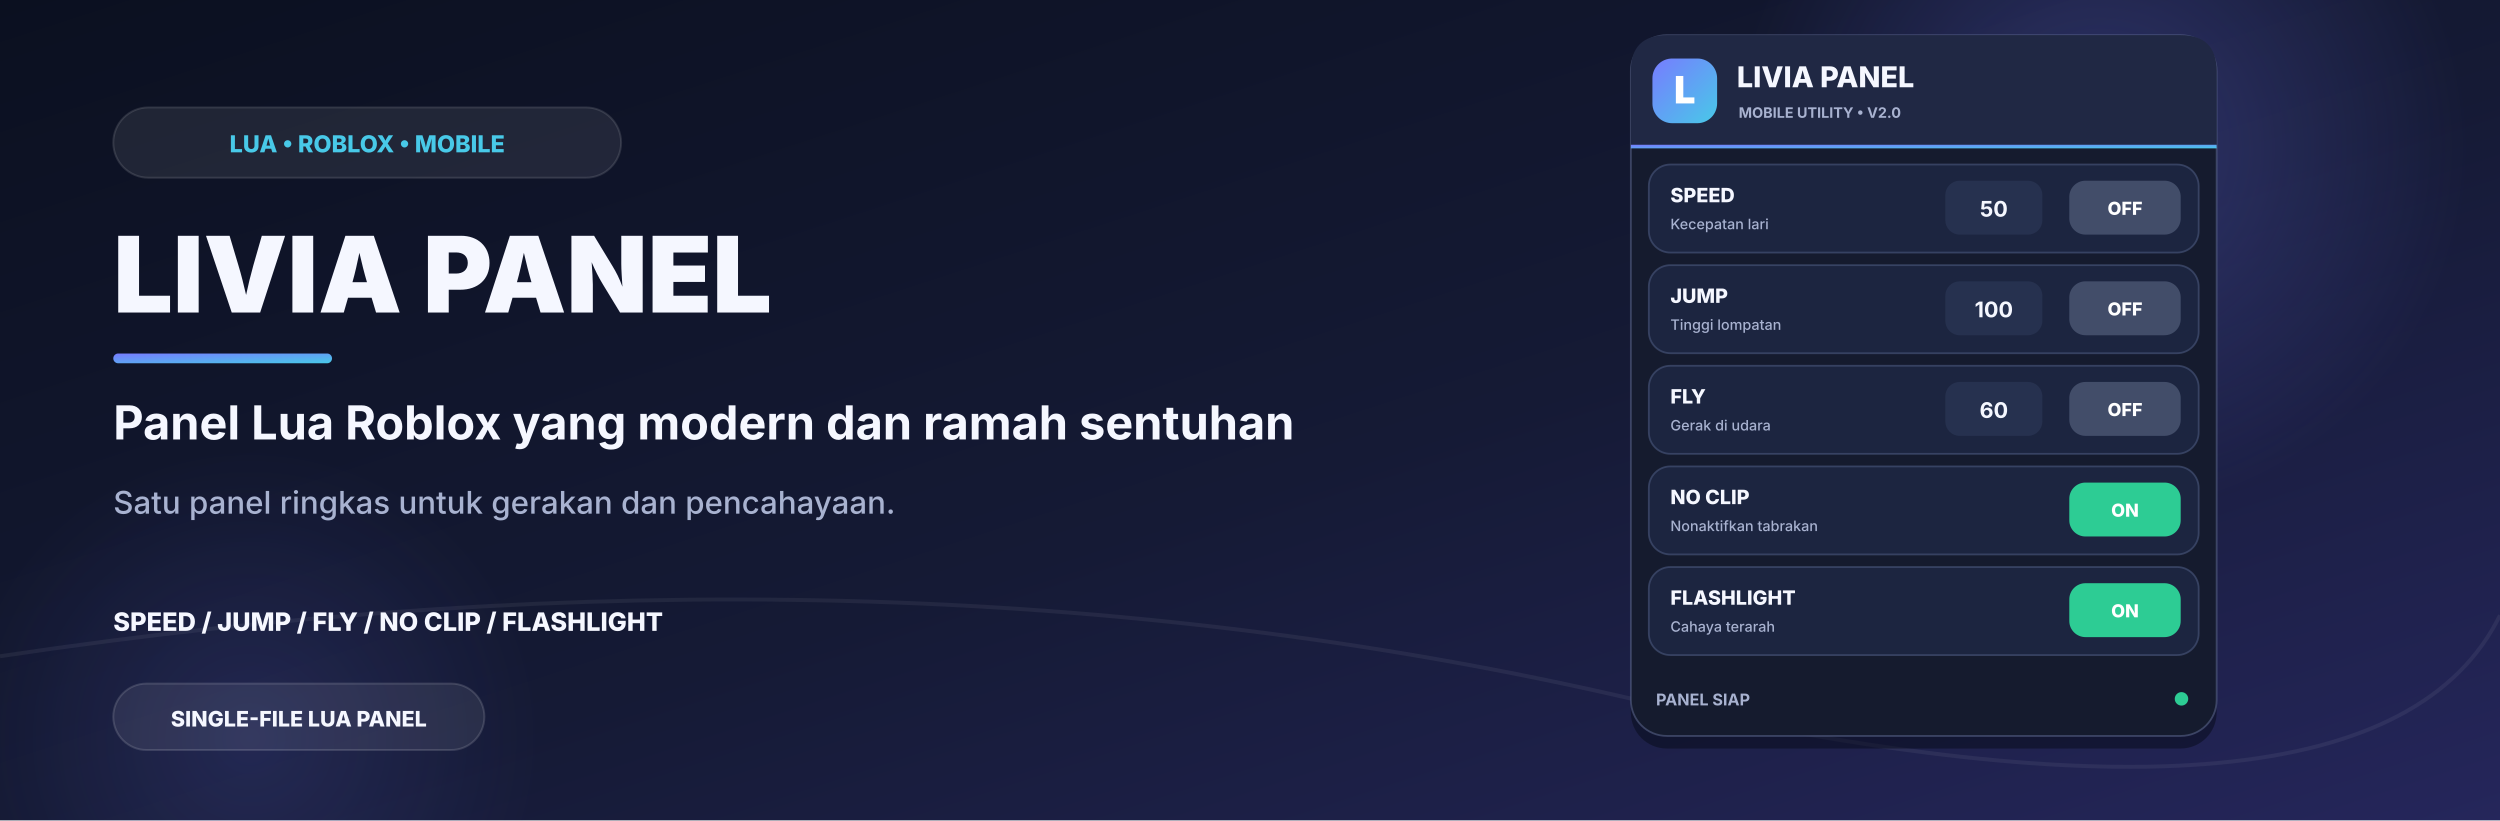
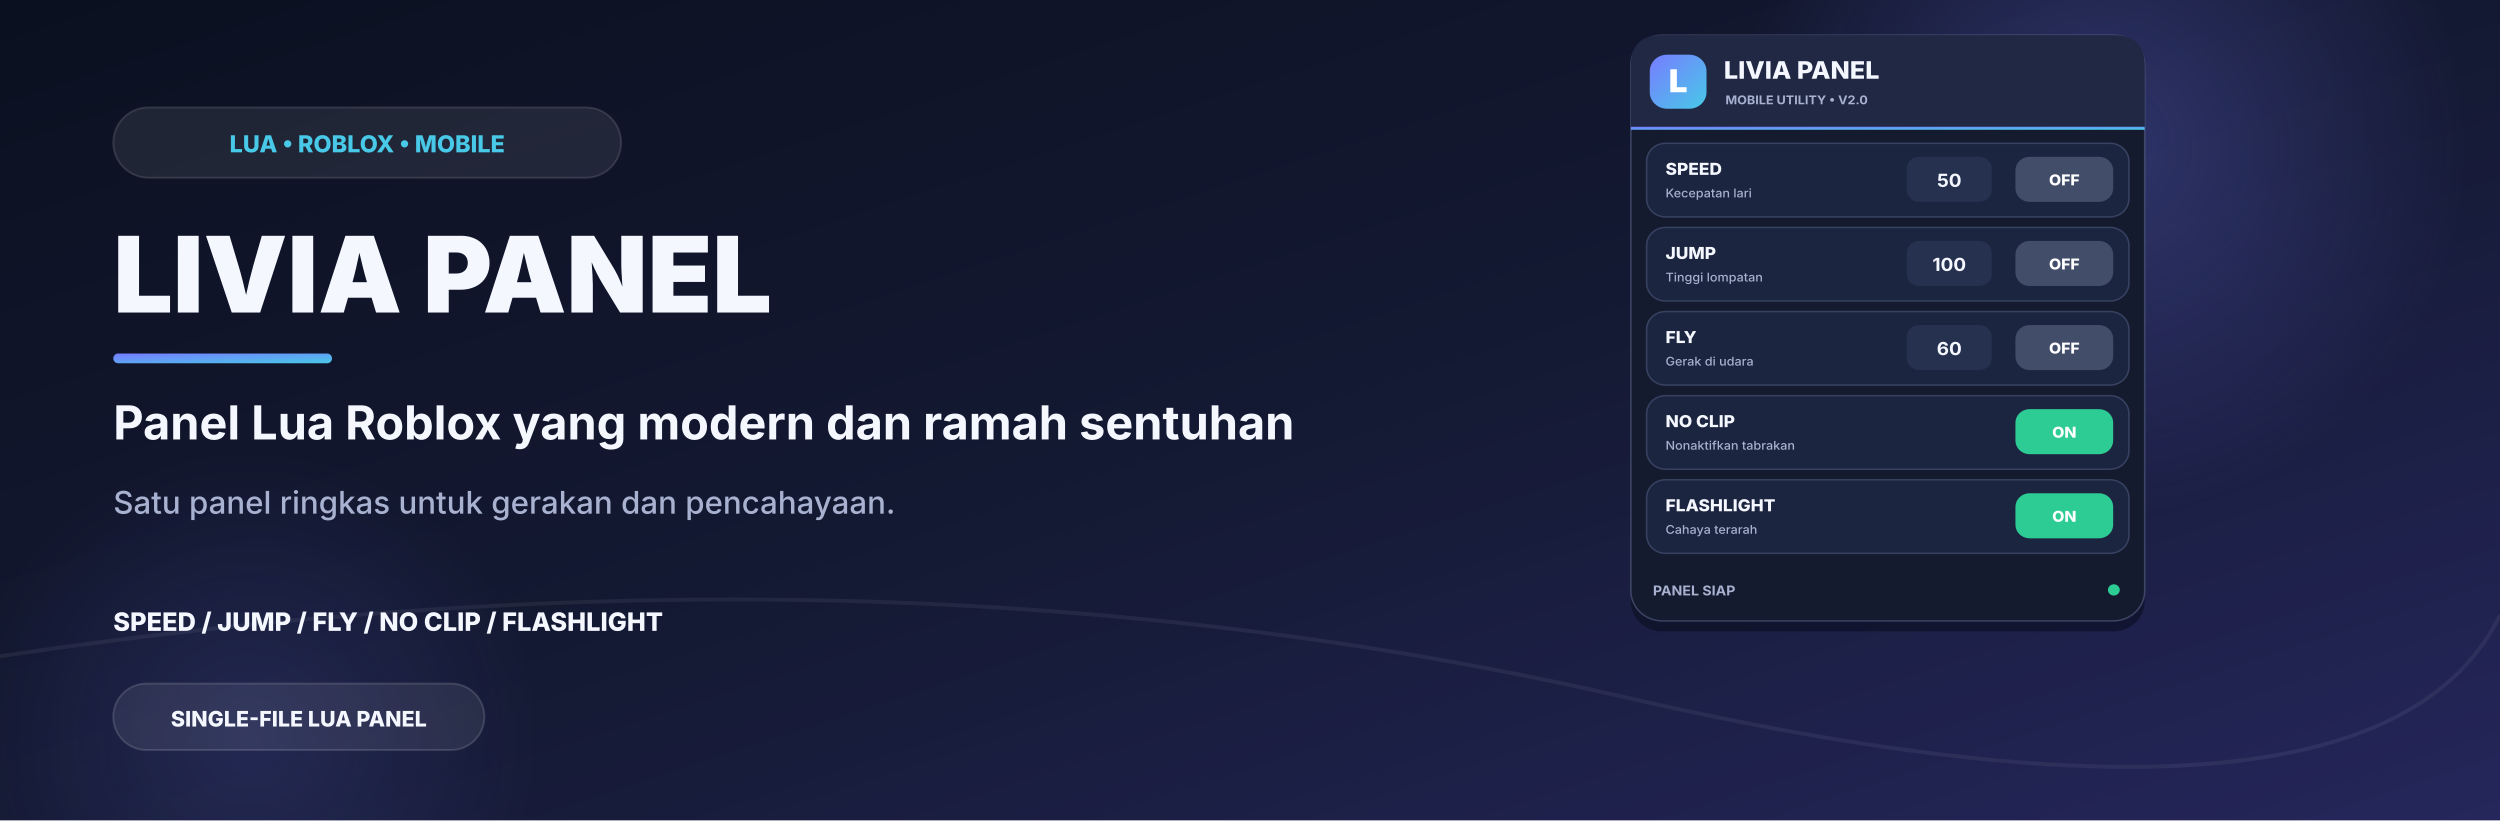
<svg xmlns="http://www.w3.org/2000/svg" width="1280" height="420" viewBox="0 0 1280 420" role="img" aria-label="Livia Panel — Panel Lua Roblox yang modern dan ramah sentuhan">
  <defs>
    <linearGradient id="bg" x1="0" y1="0" x2="1" y2="1">
      <stop offset="0" stop-color="#0b1020" />
      <stop offset=".55" stop-color="#151a35" />
      <stop offset="1" stop-color="#25265b" />
    </linearGradient>
    <linearGradient id="accent" x1="0" y1="0" x2="1" y2="1">
      <stop offset="0" stop-color="#777cff" />
      <stop offset="1" stop-color="#48c9e8" />
    </linearGradient>
    <radialGradient id="glow">
      <stop offset="0" stop-color="#777cff" stop-opacity=".28" />
      <stop offset="1" stop-color="#777cff" stop-opacity="0" />
    </radialGradient>
  </defs>
  <rect width="1280" height="420" fill="url(#bg)" />
  <circle cx="1075.2" cy="75.6" r="189" fill="url(#glow)" />
  <circle cx="128" cy="378" r="147" fill="url(#glow)" opacity=".55" />
  <path d="M0 336 Q448 268.8 832 357 T1280 315" fill="none" stroke="#ffffff" stroke-opacity=".06" stroke-width="2" />
  <rect x="58" y="55" width="260" height="36" rx="18" fill="#fff" fill-opacity=".08" stroke="#fff" stroke-opacity=".12" />
  <text x="188" y="78" font-family="Inter,Segoe UI,Arial,sans-serif" font-size="12" font-weight="800" fill="#48c9e8" text-anchor="middle">LUA • ROBLOX • MOBILE</text>
  <text x="58" y="160" font-family="Inter,Segoe UI,Arial,sans-serif" font-size="54" font-weight="900" fill="#f5f7ff" text-anchor="start">LIVIA PANEL</text>
  <rect x="58" y="181" width="112" height="5" rx="2.5" fill="url(#accent)" />
  <text x="58" y="225" font-family="Inter,Segoe UI,Arial,sans-serif" font-size="24" font-weight="700" fill="#f5f7ff" text-anchor="start">Panel Lua Roblox yang modern dan ramah sentuhan</text>
  <text x="58" y="263" font-family="Inter,Segoe UI,Arial,sans-serif" font-size="16" font-weight="500" fill="#a8b2d0" text-anchor="start">Satu panel ringkas untuk gerakan dan pencahayaan.</text>
  <text x="58" y="323" font-family="Inter,Segoe UI,Arial,sans-serif" font-size="13" font-weight="800" fill="#f5f7ff" text-anchor="start">SPEED / JUMP / FLY / NO CLIP / FLASHLIGHT</text>
  <rect x="58" y="350" width="190" height="34" rx="17" fill="#fff" fill-opacity=".08" stroke="#fff" stroke-opacity=".14" />
  <text x="153" y="372" font-family="Inter,Segoe UI,Arial,sans-serif" font-size="11" font-weight="800" fill="#f5f7ff" text-anchor="middle">SINGLE-FILE LUA PANEL</text>
-   <g transform="translate(835 18) scale(0.92)">
+   <g transform="translate(835 18) scale(0.807 0.769)">
    <rect x="0" y="7" width="326" height="390" rx="20" fill="#050914" opacity=".48" />
    <rect width="326" height="390" rx="20" fill="#151b2e" stroke="#657199" stroke-opacity=".5" />
    <path d="M0 20Q0 0 20 0H306Q326 0 326 20V62H0Z" fill="#202844" />
    <rect x="12" y="13" width="36" height="36" rx="11" fill="url(#accent)" />
    <text x="30" y="38" font-family="Inter,Segoe UI,Arial,sans-serif" font-size="21" font-weight="900" fill="#fff" text-anchor="middle">L</text>
    <text x="59" y="29" font-family="Inter,Segoe UI,Arial,sans-serif" font-size="16" font-weight="800" fill="#f5f7ff" text-anchor="start">LIVIA PANEL</text>
    <text x="60" y="46" font-family="Inter,Segoe UI,Arial,sans-serif" font-size="8" font-weight="700" fill="#a8b2d0" text-anchor="start">MOBILE UTILITY • V2.0</text>
    <rect y="61" width="326" height="2" fill="url(#accent)" />
    <rect x="10" y="72" width="306" height="49" rx="12" fill="#1c2540" stroke="#435074" stroke-opacity=".7" />
    <text x="22" y="93" font-family="Inter,Segoe UI,Arial,sans-serif" font-size="11" font-weight="800" fill="#f5f7ff" text-anchor="start">SPEED</text>
    <text x="22" y="108" font-family="Inter,Segoe UI,Arial,sans-serif" font-size="8" font-weight="500" fill="#a8b2d0" text-anchor="start">Kecepatan lari</text>
    <rect x="175" y="81" width="54" height="30" rx="8" fill="#26314f" />
    <text x="202" y="101" font-family="Inter,Segoe UI,Arial,sans-serif" font-size="12" font-weight="700" fill="#f5f7ff" text-anchor="middle">50</text>
    <rect x="244" y="81" width="62" height="30" rx="9" fill="#424d69" />
    <text x="275" y="100" font-family="Inter,Segoe UI,Arial,sans-serif" font-size="10" font-weight="800" fill="#fff" text-anchor="middle">OFF</text>
    <rect x="10" y="128" width="306" height="49" rx="12" fill="#1c2540" stroke="#435074" stroke-opacity=".7" />
    <text x="22" y="149" font-family="Inter,Segoe UI,Arial,sans-serif" font-size="11" font-weight="800" fill="#f5f7ff" text-anchor="start">JUMP</text>
    <text x="22" y="164" font-family="Inter,Segoe UI,Arial,sans-serif" font-size="8" font-weight="500" fill="#a8b2d0" text-anchor="start">Tinggi lompatan</text>
    <rect x="175" y="137" width="54" height="30" rx="8" fill="#26314f" />
    <text x="202" y="157" font-family="Inter,Segoe UI,Arial,sans-serif" font-size="12" font-weight="700" fill="#f5f7ff" text-anchor="middle">100</text>
    <rect x="244" y="137" width="62" height="30" rx="9" fill="#424d69" />
    <text x="275" y="156" font-family="Inter,Segoe UI,Arial,sans-serif" font-size="10" font-weight="800" fill="#fff" text-anchor="middle">OFF</text>
    <rect x="10" y="184" width="306" height="49" rx="12" fill="#1c2540" stroke="#435074" stroke-opacity=".7" />
    <text x="22" y="205" font-family="Inter,Segoe UI,Arial,sans-serif" font-size="11" font-weight="800" fill="#f5f7ff" text-anchor="start">FLY</text>
    <text x="22" y="220" font-family="Inter,Segoe UI,Arial,sans-serif" font-size="8" font-weight="500" fill="#a8b2d0" text-anchor="start">Gerak di udara</text>
    <rect x="175" y="193" width="54" height="30" rx="8" fill="#26314f" />
    <text x="202" y="213" font-family="Inter,Segoe UI,Arial,sans-serif" font-size="12" font-weight="700" fill="#f5f7ff" text-anchor="middle">60</text>
    <rect x="244" y="193" width="62" height="30" rx="9" fill="#424d69" />
    <text x="275" y="212" font-family="Inter,Segoe UI,Arial,sans-serif" font-size="10" font-weight="800" fill="#fff" text-anchor="middle">OFF</text>
    <rect x="10" y="240" width="306" height="49" rx="12" fill="#1c2540" stroke="#435074" stroke-opacity=".7" />
    <text x="22" y="261" font-family="Inter,Segoe UI,Arial,sans-serif" font-size="11" font-weight="800" fill="#f5f7ff" text-anchor="start">NO CLIP</text>
    <text x="22" y="276" font-family="Inter,Segoe UI,Arial,sans-serif" font-size="8" font-weight="500" fill="#a8b2d0" text-anchor="start">Nonaktifkan tabrakan</text>
    <rect x="244" y="249" width="62" height="30" rx="9" fill="#2dcc94" />
    <text x="275" y="268" font-family="Inter,Segoe UI,Arial,sans-serif" font-size="10" font-weight="800" fill="#fff" text-anchor="middle">ON</text>
    <rect x="10" y="296" width="306" height="49" rx="12" fill="#1c2540" stroke="#435074" stroke-opacity=".7" />
    <text x="22" y="317" font-family="Inter,Segoe UI,Arial,sans-serif" font-size="11" font-weight="800" fill="#f5f7ff" text-anchor="start">FLASHLIGHT</text>
    <text x="22" y="332" font-family="Inter,Segoe UI,Arial,sans-serif" font-size="8" font-weight="500" fill="#a8b2d0" text-anchor="start">Cahaya terarah</text>
    <rect x="244" y="305" width="62" height="30" rx="9" fill="#2dcc94" />
    <text x="275" y="324" font-family="Inter,Segoe UI,Arial,sans-serif" font-size="10" font-weight="800" fill="#fff" text-anchor="middle">ON</text>
    <text x="14" y="373" font-family="Inter,Segoe UI,Arial,sans-serif" font-size="9" font-weight="700" fill="#a8b2d0" text-anchor="start">PANEL SIAP</text>
    <text x="311" y="373" font-family="Inter,Segoe UI,Arial,sans-serif" font-size="10" font-weight="700" fill="#2dcc94" text-anchor="end">●</text>
  </g>
</svg>
